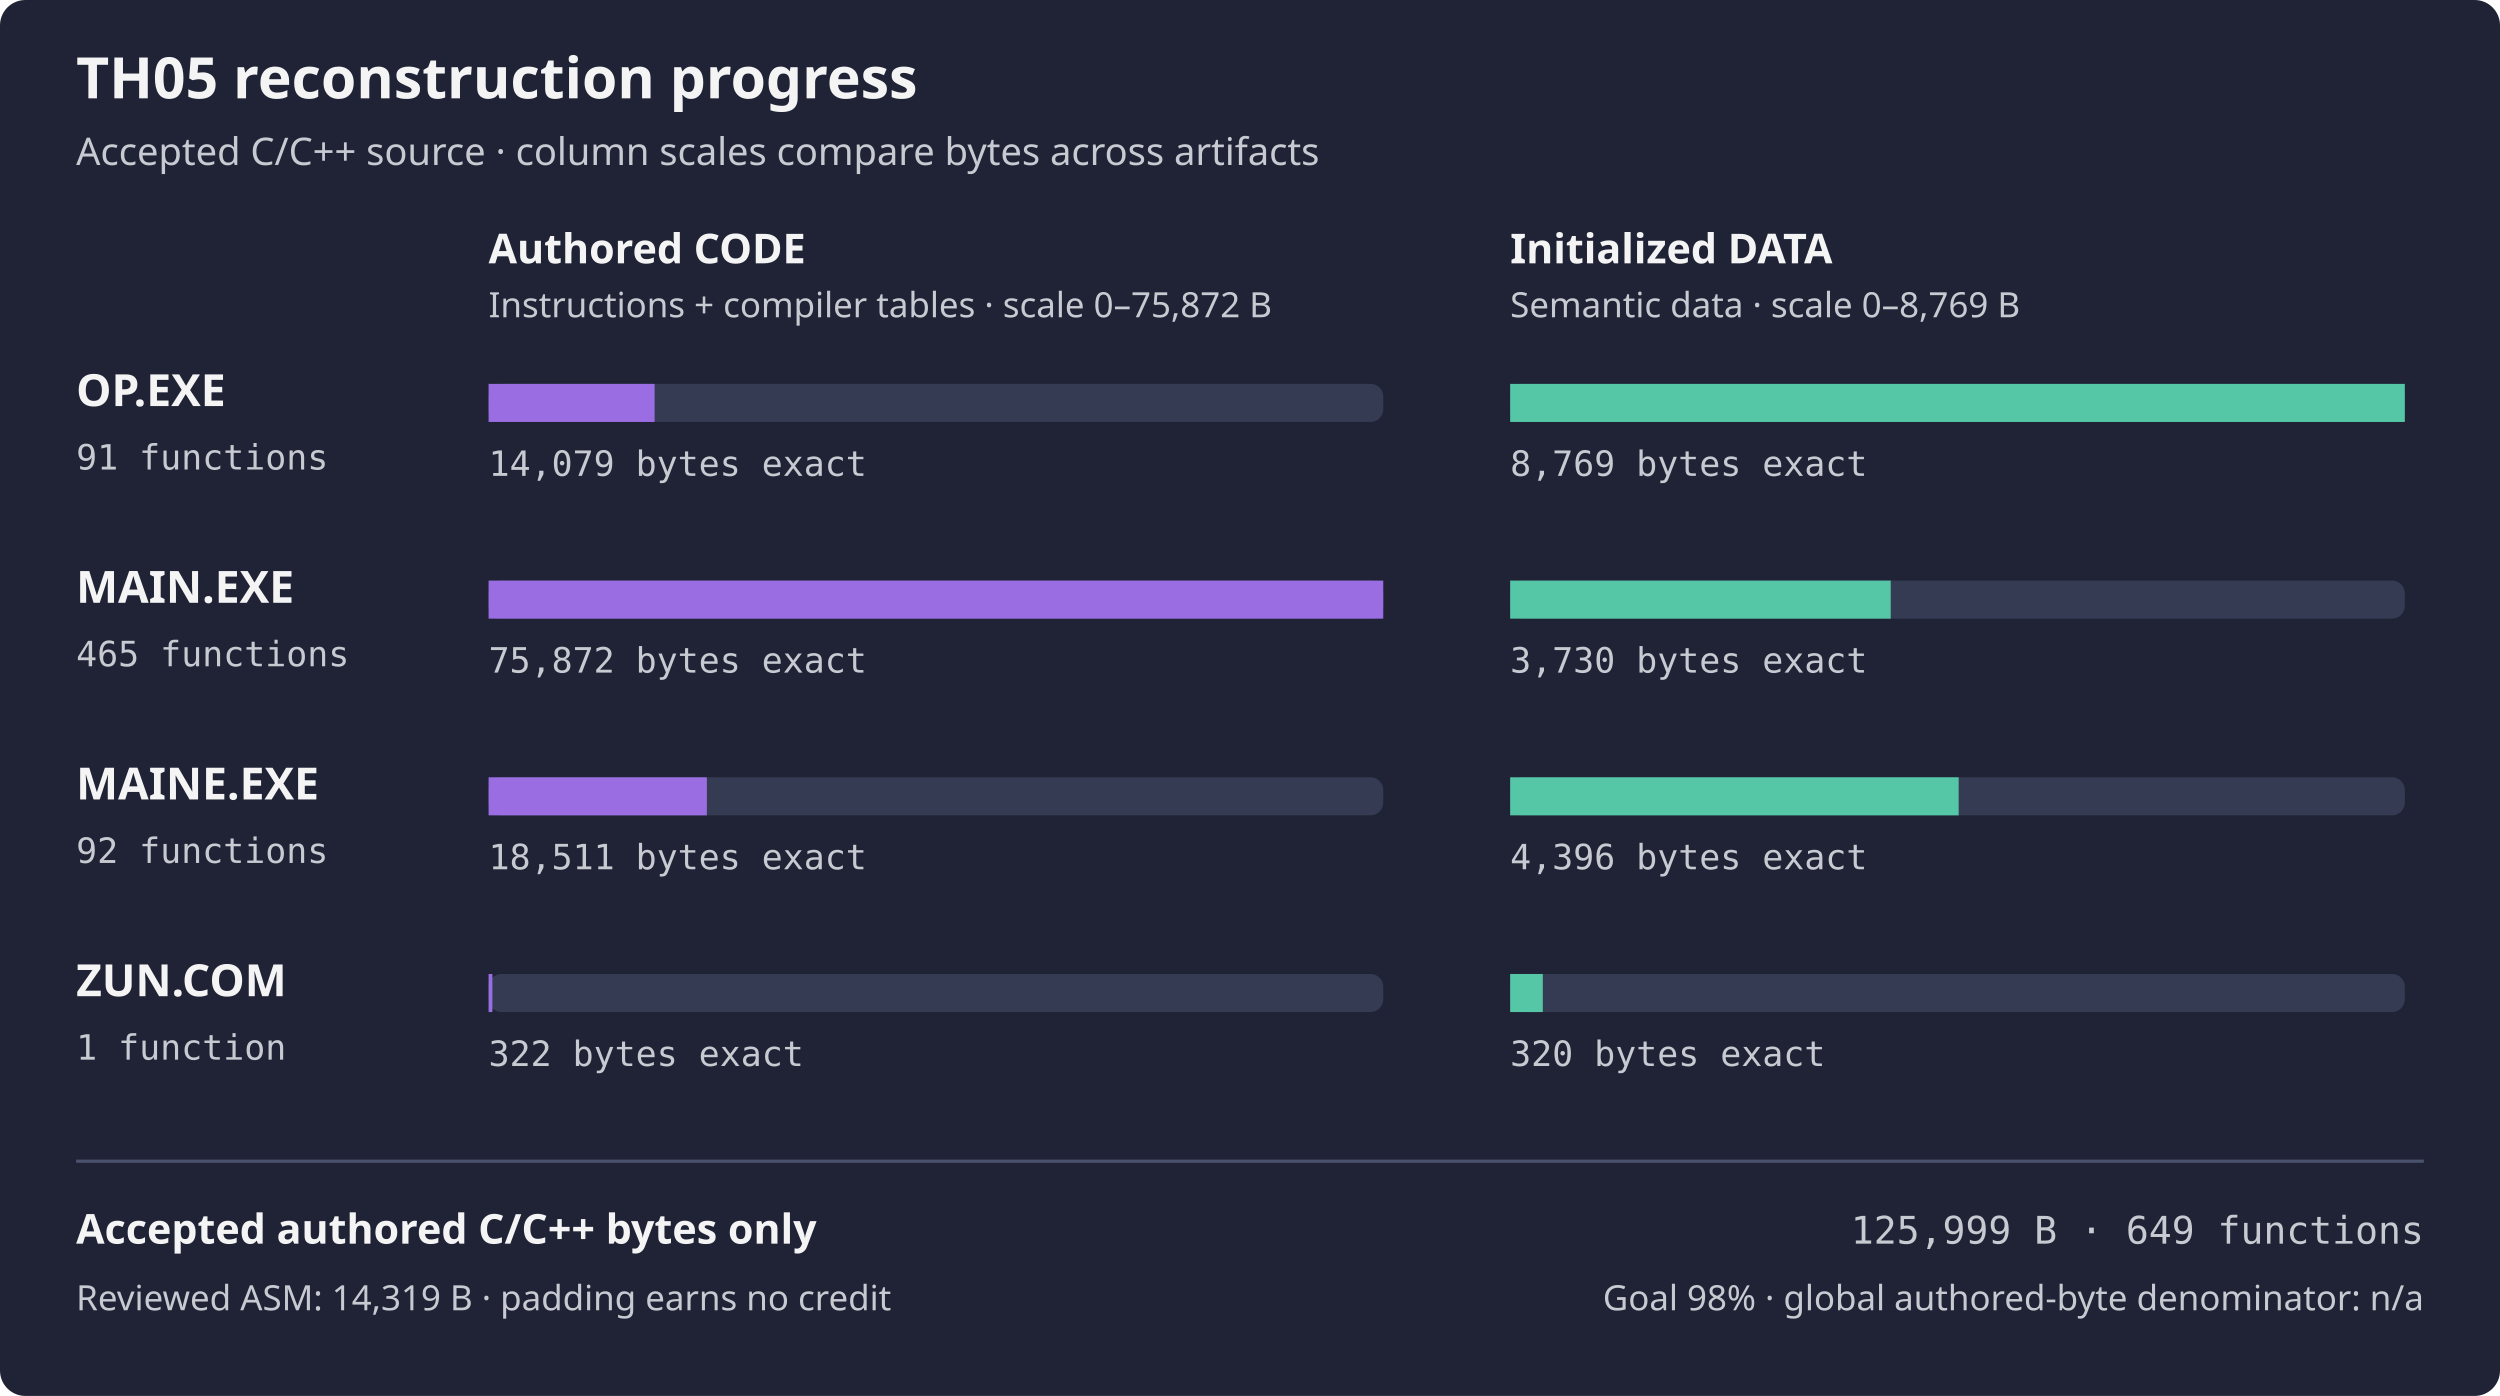
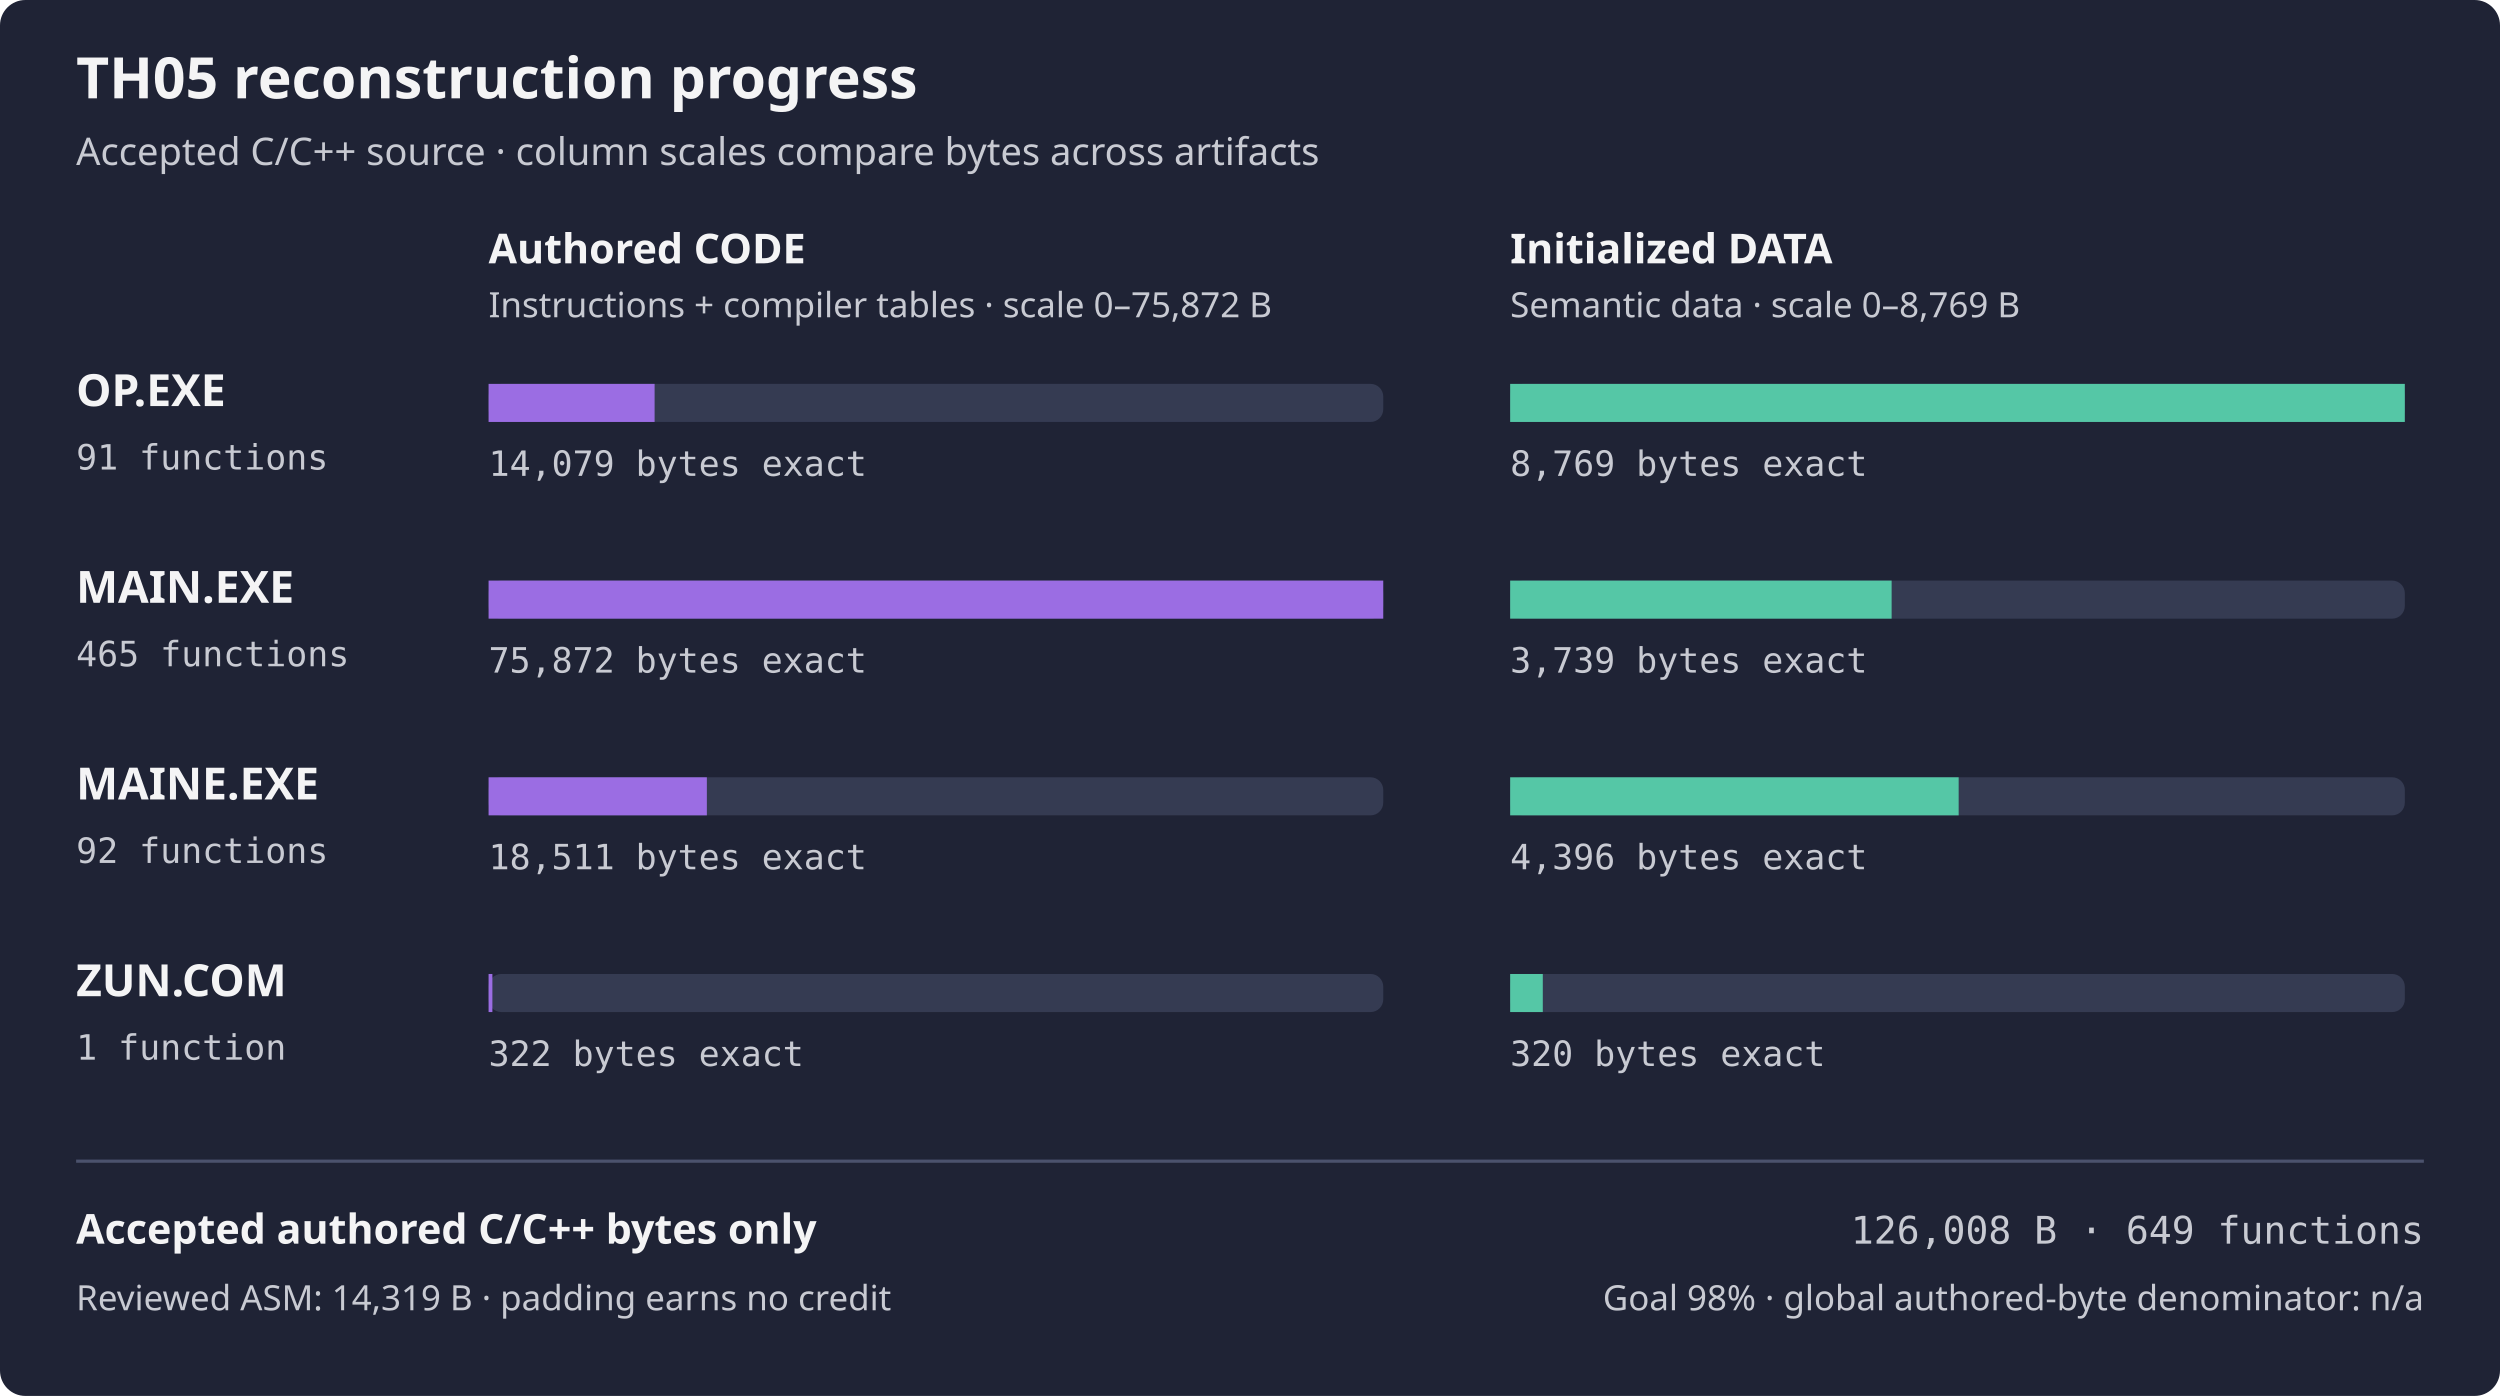
<svg xmlns="http://www.w3.org/2000/svg" width="788" height="440" viewBox="0 0 788 440" role="img" aria-labelledby="title desc">
  <rect width="788" height="440" rx="8" fill="#1f2335" />
  <text x="24" y="31" fill="#f4f4f5" font-family="sans-serif" font-size="18" font-weight="600">TH05 reconstruction progress</text>
  <text x="24" y="52" fill="#c8cad2" font-family="sans-serif" font-size="12">Accepted C/C++ source · column scales compare bytes across artifacts</text>
  <text x="154" y="83" fill="#f4f4f5" font-family="sans-serif" font-size="13" font-weight="600">Authored CODE</text>
  <text x="476" y="83" fill="#f4f4f5" font-family="sans-serif" font-size="13" font-weight="600">Initialized DATA</text>
  <text x="154" y="100" fill="#c8cad2" font-family="sans-serif" font-size="11">Instructions + compiler tables · scale 0–75,872 B</text>
  <text x="476" y="100" fill="#c8cad2" font-family="sans-serif" font-size="11">Semantic data · scale 0–8,769 B</text>
  <text x="24" y="128" fill="#f4f4f5" font-family="sans-serif" font-size="14" font-weight="600">OP.EXE</text>
  <text x="24" y="148" fill="#c8cad2" font-family="monospace" font-size="11">91 functions</text>
  <rect x="154" y="121" width="282" height="12" rx="4" fill="#353b52" />
  <rect x="154" y="121" width="52.33" height="12" fill="#9b6de3" />
  <rect x="476" y="121" width="282" height="12" rx="4" fill="#353b52" />
  <rect x="476" y="121" width="282.00" height="12" fill="#55c7a6" />
  <text x="154" y="150" fill="#c8cad2" font-family="monospace" font-size="11">14,079 bytes exact</text>
  <text x="476" y="150" fill="#c8cad2" font-family="monospace" font-size="11">8,769 bytes exact</text>
  <text x="24" y="190" fill="#f4f4f5" font-family="sans-serif" font-size="14" font-weight="600">MAIN.EXE</text>
  <text x="24" y="210" fill="#c8cad2" font-family="monospace" font-size="11">465 functions</text>
  <rect x="154" y="183" width="282" height="12" rx="4" fill="#353b52" />
  <rect x="154" y="183" width="282.00" height="12" fill="#9b6de3" />
  <rect x="476" y="183" width="282" height="12" rx="4" fill="#353b52" />
-   <rect x="476" y="183" width="119.95" height="12" fill="#55c7a6" />
+   <rect x="476" y="183" width="120.24" height="12" fill="#55c7a6" />
  <text x="154" y="212" fill="#c8cad2" font-family="monospace" font-size="11">75,872 bytes exact</text>
-   <text x="476" y="212" fill="#c8cad2" font-family="monospace" font-size="11">3,730 bytes exact</text>
+   <text x="476" y="212" fill="#c8cad2" font-family="monospace" font-size="11">3,739 bytes exact</text>
  <text x="24" y="252" fill="#f4f4f5" font-family="sans-serif" font-size="14" font-weight="600">MAINE.EXE</text>
  <text x="24" y="272" fill="#c8cad2" font-family="monospace" font-size="11">92 functions</text>
  <rect x="154" y="245" width="282" height="12" rx="4" fill="#353b52" />
  <rect x="154" y="245" width="68.80" height="12" fill="#9b6de3" />
  <rect x="476" y="245" width="282" height="12" rx="4" fill="#353b52" />
  <rect x="476" y="245" width="141.37" height="12" fill="#55c7a6" />
  <text x="154" y="274" fill="#c8cad2" font-family="monospace" font-size="11">18,511 bytes exact</text>
  <text x="476" y="274" fill="#c8cad2" font-family="monospace" font-size="11">4,396 bytes exact</text>
  <text x="24" y="314" fill="#f4f4f5" font-family="sans-serif" font-size="14" font-weight="600">ZUN.COM</text>
  <text x="24" y="334" fill="#c8cad2" font-family="monospace" font-size="11">1 function</text>
  <rect x="154" y="307" width="282" height="12" rx="4" fill="#353b52" />
  <rect x="154" y="307" width="1.20" height="12" fill="#9b6de3" />
  <rect x="476" y="307" width="282" height="12" rx="4" fill="#353b52" />
  <rect x="476" y="307" width="10.29" height="12" fill="#55c7a6" />
  <text x="154" y="336" fill="#c8cad2" font-family="monospace" font-size="11">322 bytes exact</text>
  <text x="476" y="336" fill="#c8cad2" font-family="monospace" font-size="11">320 bytes exact</text>
  <path d="M24 366 H764" stroke="#4b526d" />
  <text x="24" y="392" fill="#f4f4f5" font-family="sans-serif" font-size="13" font-weight="600">Accepted authored C/C++ bytes only</text>
-   <text x="764" y="392" fill="#c8cad2" font-family="monospace" text-anchor="end" font-size="12">125,999 B · 649 functions</text>
+   <text x="764" y="392" fill="#c8cad2" font-family="monospace" text-anchor="end" font-size="12">126,008 B · 649 functions</text>
  <text x="24" y="413" fill="#c8cad2" font-family="sans-serif" font-size="11">Reviewed ASM: 14,319 B · padding earns no credit</text>
  <text x="764" y="413" fill="#c8cad2" font-family="sans-serif" text-anchor="end" font-size="11">Goal 98% · global authored-byte denominator: n/a</text>
</svg>
